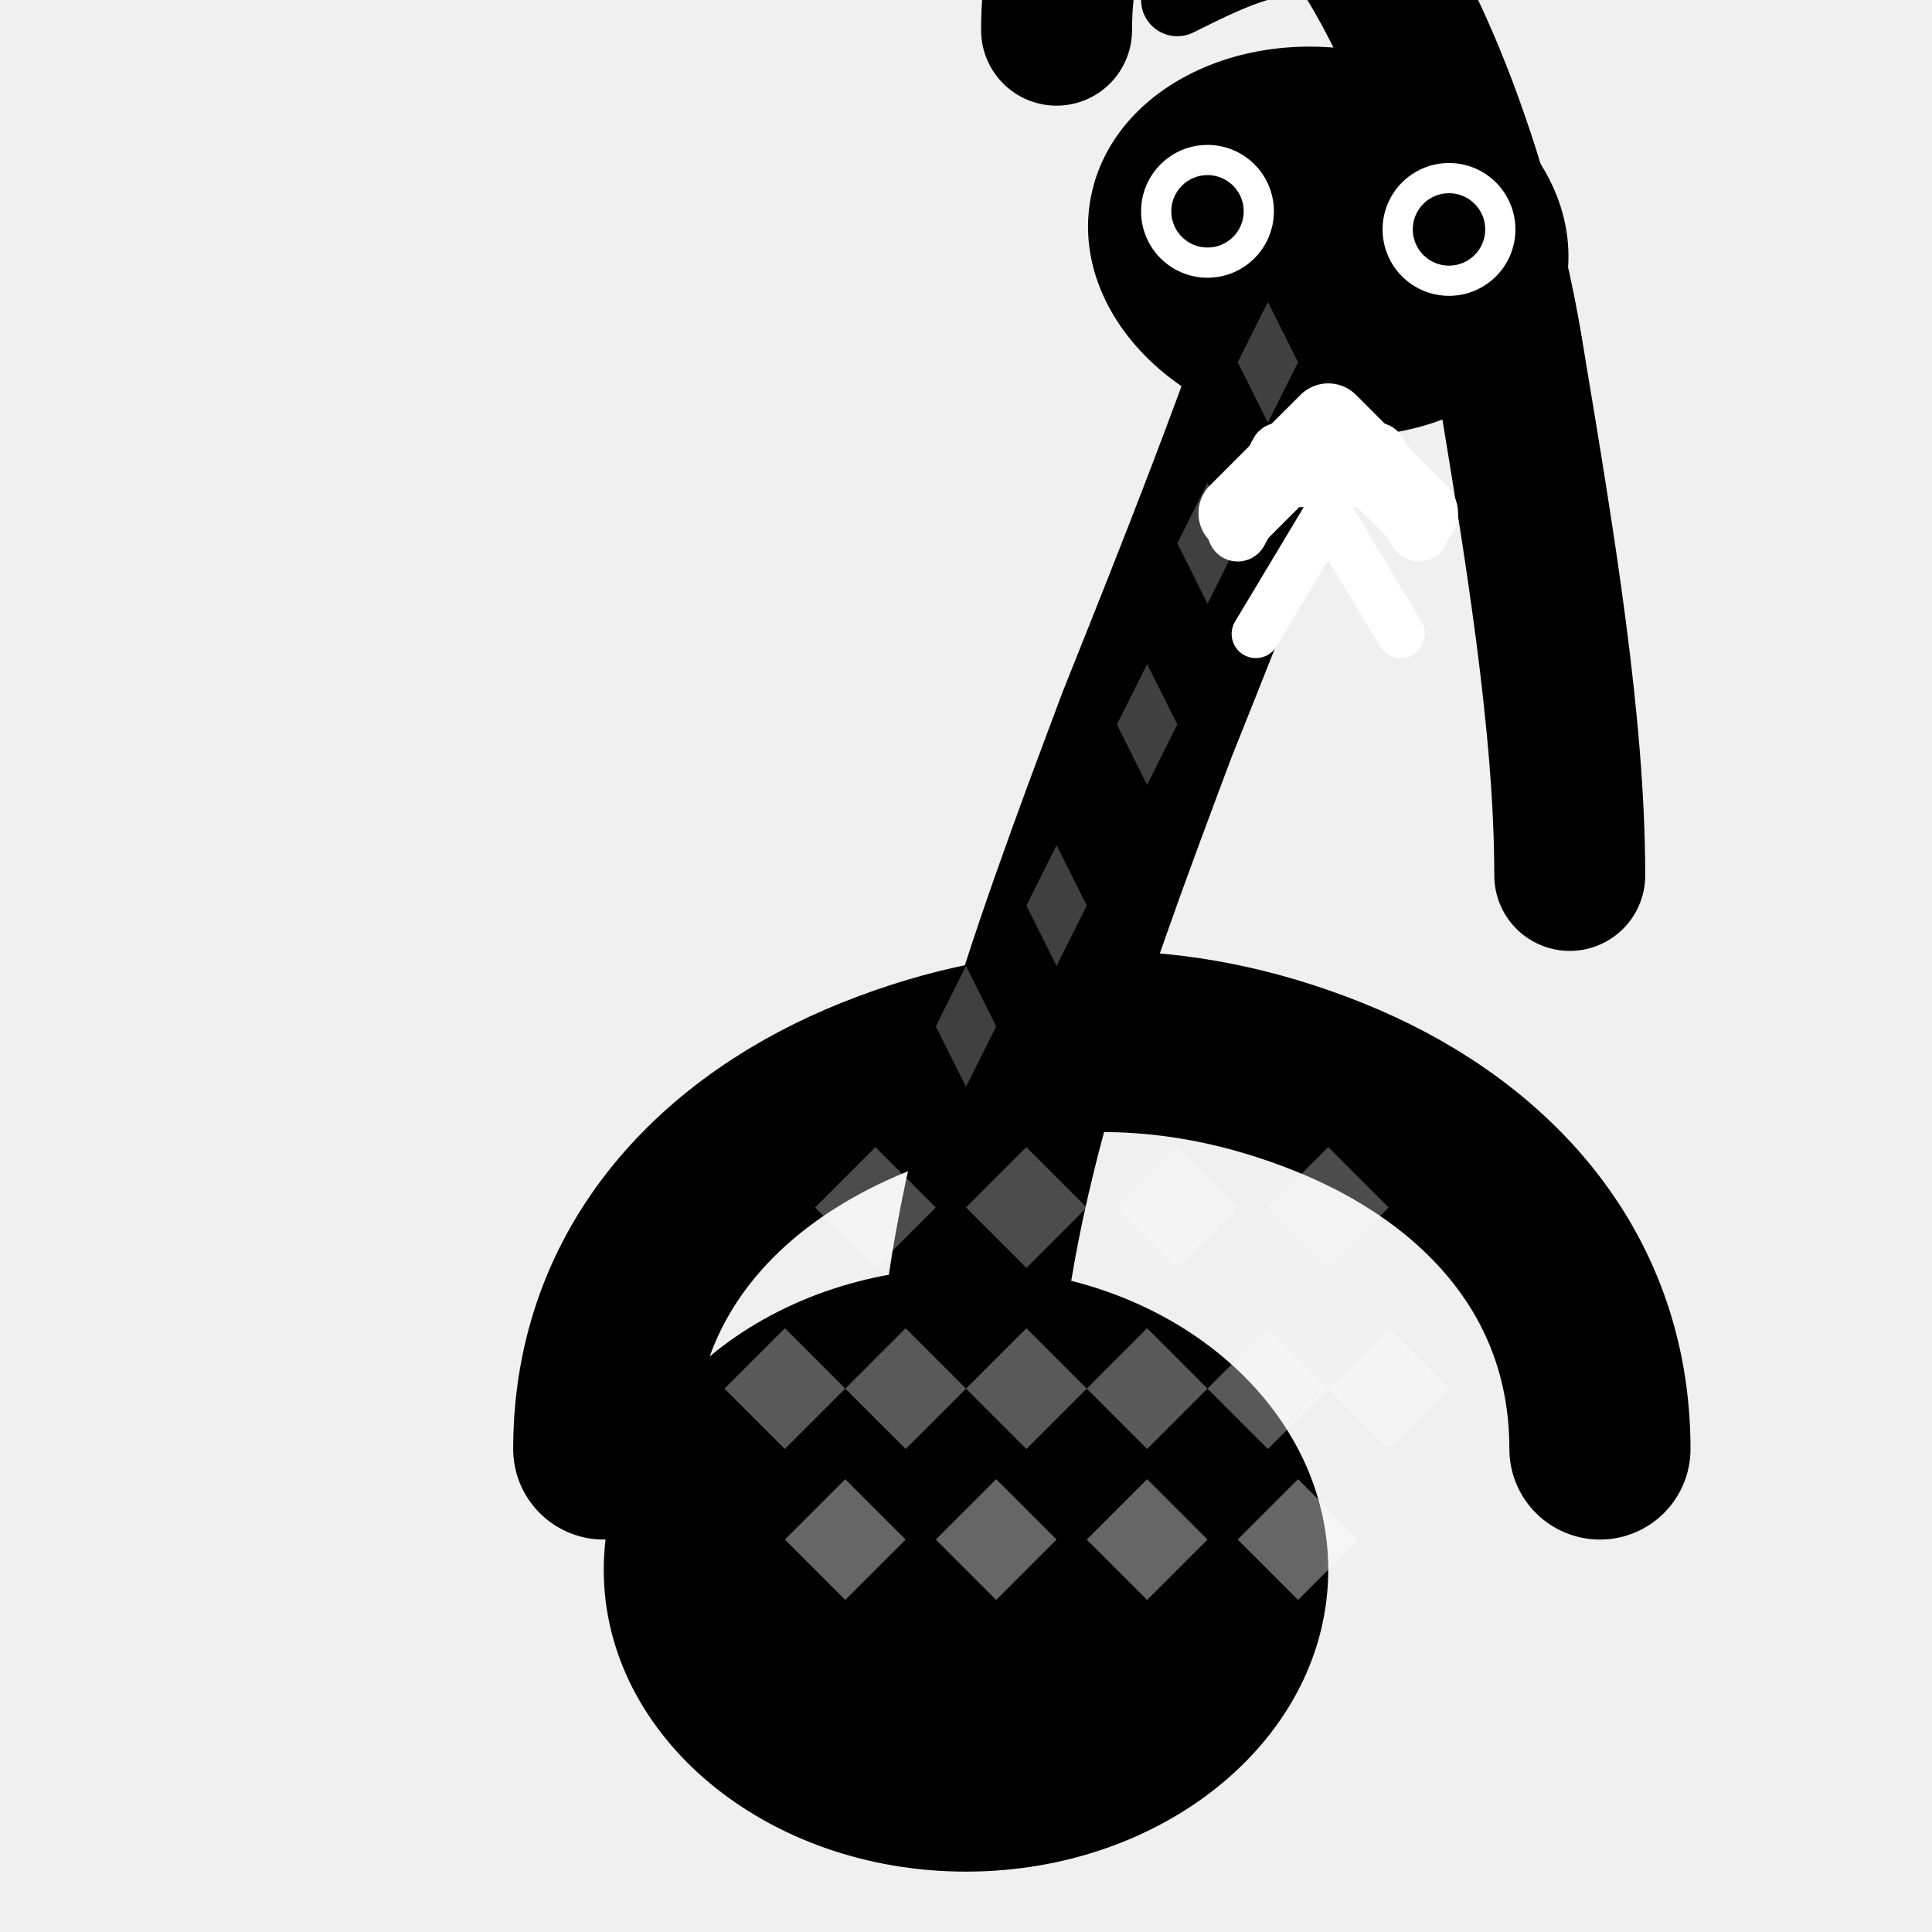
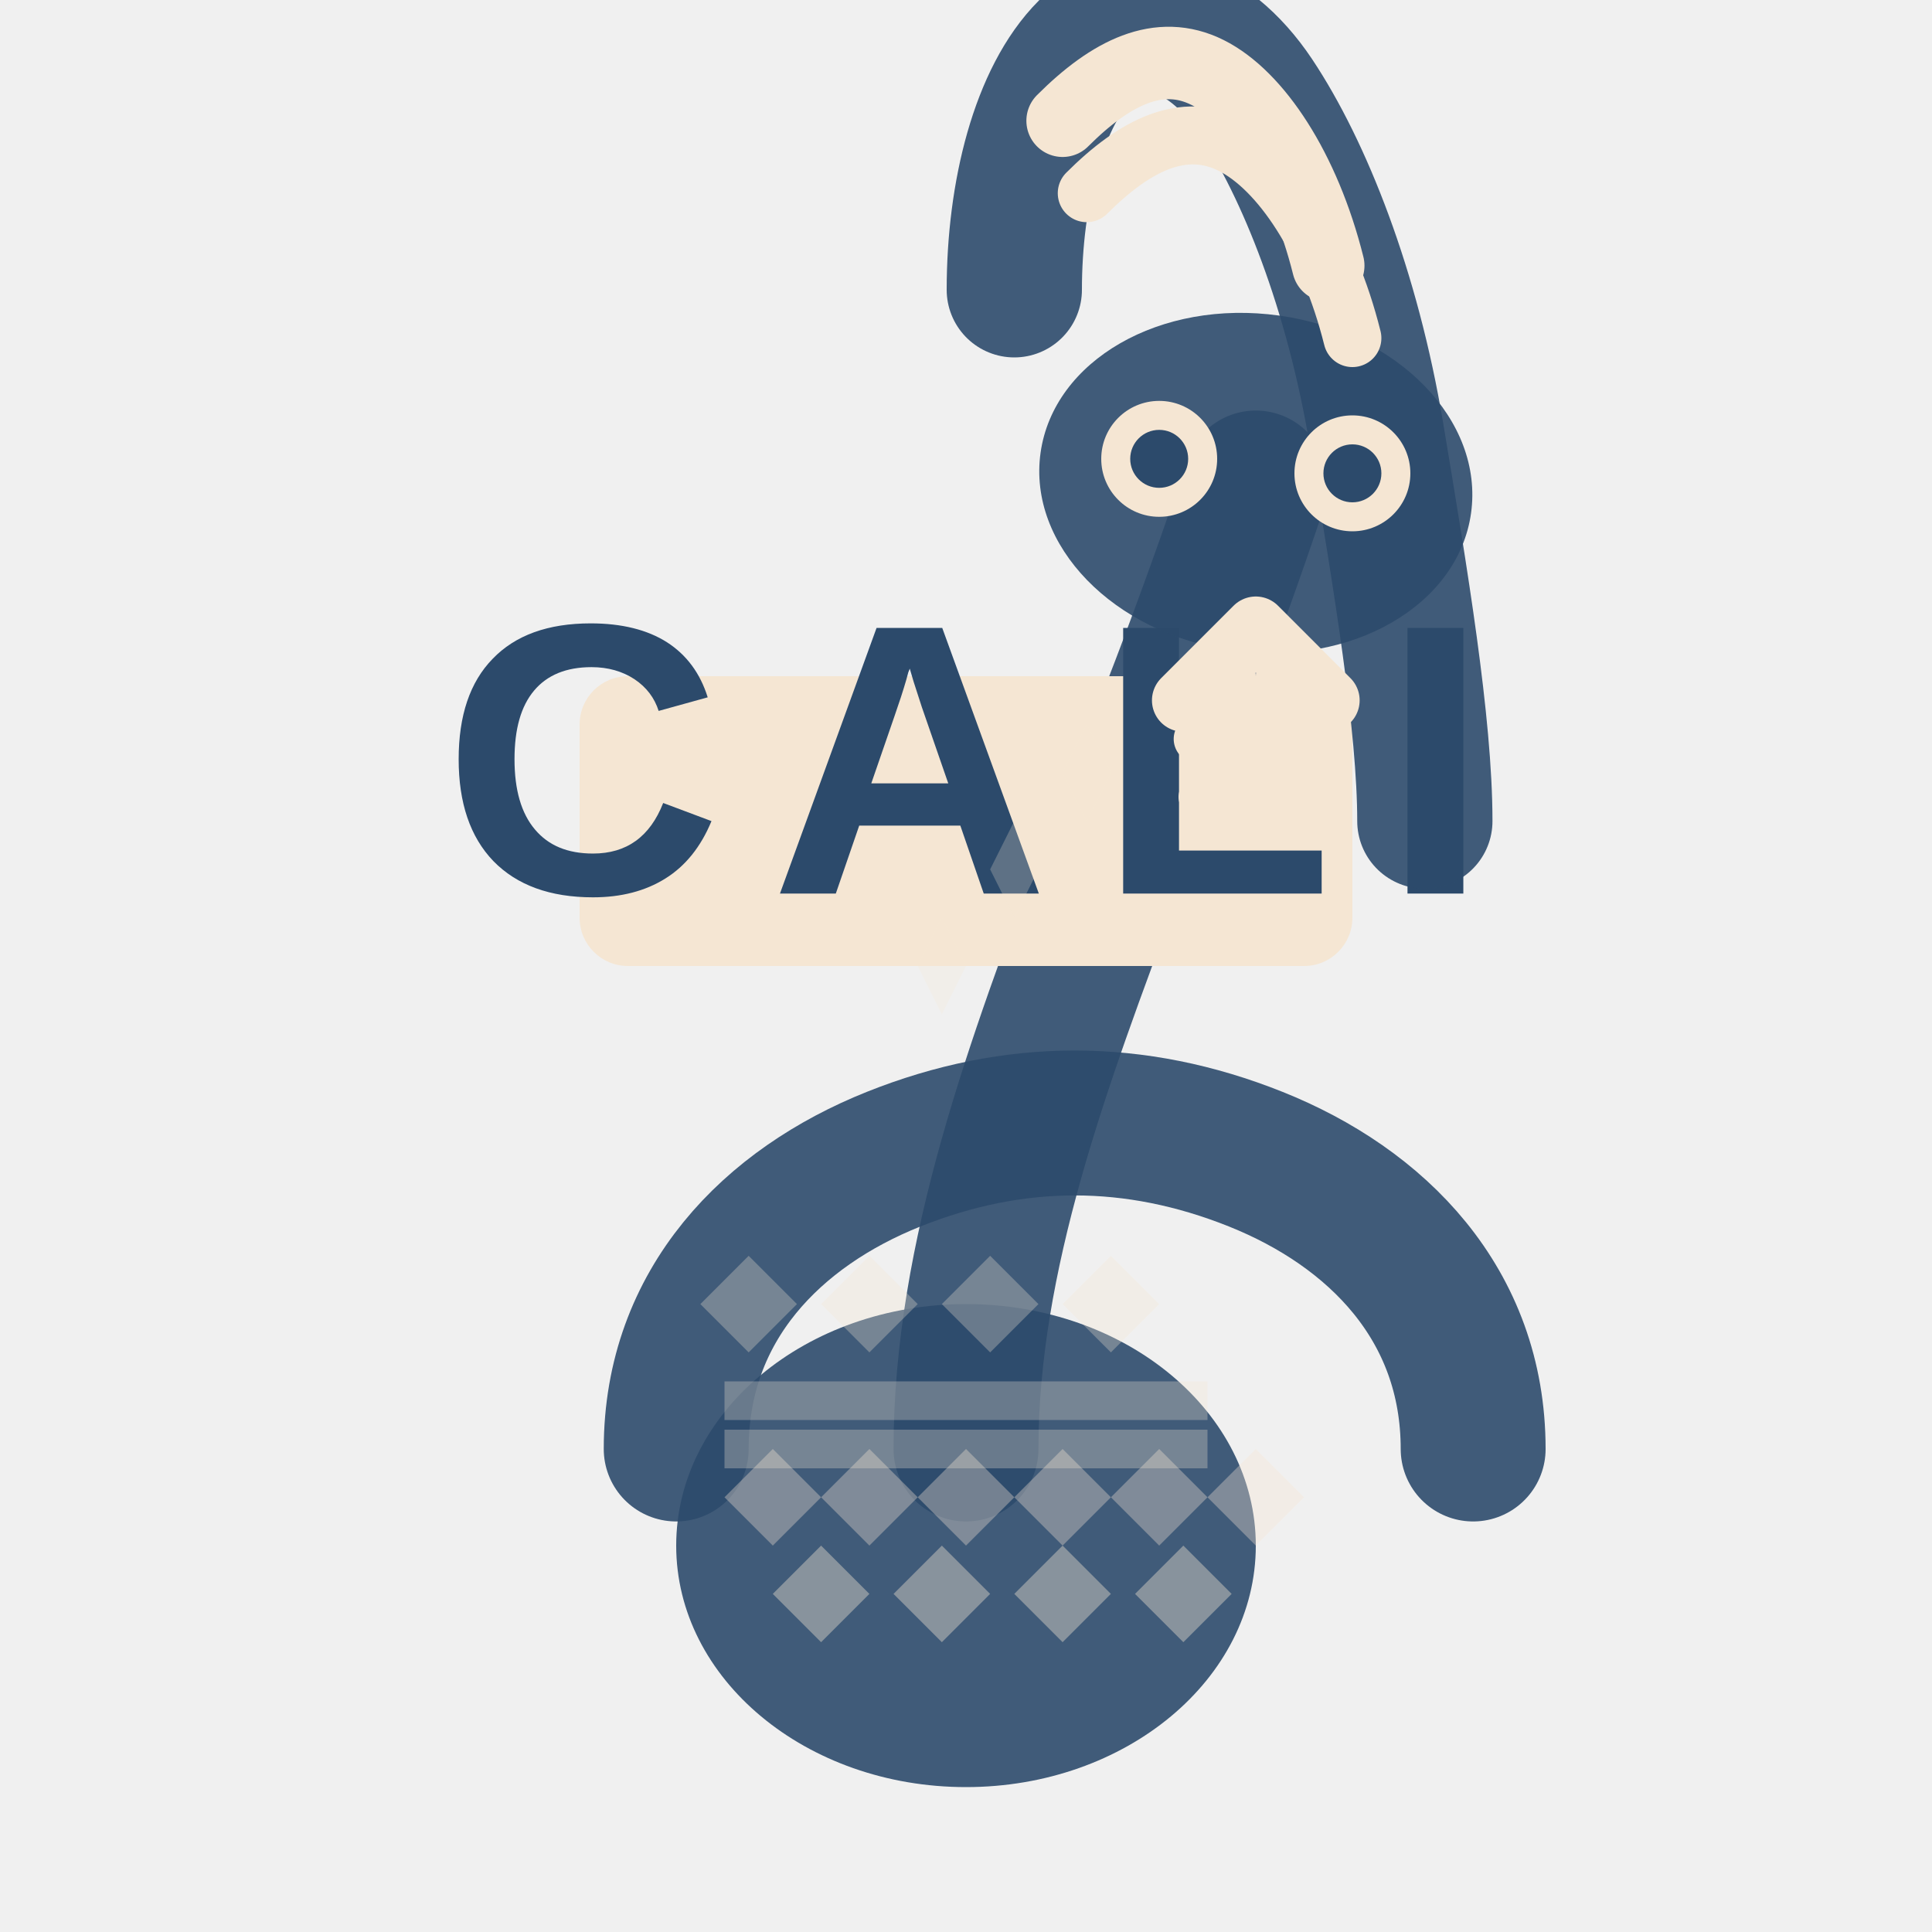
- <svg xmlns="http://www.w3.org/2000/svg" width="32" height="32" viewBox="0 0 32 32" fill="none">
-   <ellipse cx="16" cy="26" rx="6" ry="5" fill="#000" />
-   <path d="M10 24C10 21 12 19 14.5 18C17 17 19.5 17 22 18C24.5 19 26.5 21 26.5 24" stroke="#000" stroke-width="3" stroke-linecap="round" fill="none" />
-   <path d="M16 24C16 20 17.5 16 19 12C20 9.5 21 7 22 4" stroke="#000" stroke-width="3" stroke-linecap="round" fill="none" />
-   <ellipse cx="22" cy="4" rx="4" ry="3.2" fill="#000" transform="rotate(10 22 4)" />
-   <path d="M17.5 0.5C17.5 -1 18 -2 19 -2.5C20 -3 21.5 -2.5 22.5 -1C23.5 0.5 24.5 3 25 6C25.5 9 26 12 26 14.5" stroke="#000" stroke-width="2.5" stroke-linecap="round" fill="none" />
-   <path d="M18.5 -1C19.5 -2 20.5 -2.5 21.5 -2C22.5 -1.5 23.5 0 24.5 2.5C25 4 25.5 6 25.5 8" stroke="#000" stroke-width="1.8" stroke-linecap="round" fill="none" />
-   <path d="M19.5 0C20.5 -0.5 21.5 -1 22.5 -0.5C23.5 0 24.5 1.5 25 3.5" stroke="#000" stroke-width="1.2" stroke-linecap="round" fill="none" />
-   <circle cx="20" cy="3.5" r="1.1" fill="#fff" />
-   <circle cx="20" cy="3.5" r="0.6" fill="#000" />
-   <circle cx="24" cy="3.8" r="1.1" fill="#fff" />
-   <circle cx="24" cy="3.8" r="0.6" fill="#000" />
-   <path d="M22 7L20.5 8.5M22 7L23.5 8.5" stroke="#fff" stroke-width="1.3" stroke-linecap="round" />
-   <path d="M21.2 7.5L20.5 8.8M22.8 7.5L23.5 8.8" stroke="#fff" stroke-width="1" stroke-linecap="round" />
-   <path d="M21.5 8L22.5 8" stroke="#fff" stroke-width="0.8" stroke-linecap="round" />
-   <path d="M22 8.5L20.8 10.5M22 8.5L23.2 10.5" stroke="#fff" stroke-width="0.8" stroke-linecap="round" />
-   <path d="M13 25.5L14 24.5L15 25.5L14 26.5Z" fill="#fff" opacity="0.4" />
-   <path d="M15.5 25.5L16.5 24.5L17.5 25.5L16.5 26.5Z" fill="#fff" opacity="0.4" />
-   <path d="M18 25.5L19 24.5L20 25.5L19 26.5Z" fill="#fff" opacity="0.4" />
-   <path d="M20.5 25.5L21.5 24.5L22.5 25.5L21.5 26.5Z" fill="#fff" opacity="0.4" />
-   <path d="M12 23L13 22L14 23L13 24Z" fill="#fff" opacity="0.35" />
-   <path d="M14 23L15 22L16 23L15 24Z" fill="#fff" opacity="0.35" />
-   <path d="M16 23L17 22L18 23L17 24Z" fill="#fff" opacity="0.35" />
-   <path d="M18 23L19 22L20 23L19 24Z" fill="#fff" opacity="0.35" />
-   <path d="M20 23L21 22L22 23L21 24Z" fill="#fff" opacity="0.35" />
-   <path d="M22 23L23 22L24 23L23 24Z" fill="#fff" opacity="0.35" />
-   <path d="M13.5 20L14.5 19L15.5 20L14.5 21Z" fill="#fff" opacity="0.3" />
-   <path d="M16 20L17 19L18 20L17 21Z" fill="#fff" opacity="0.3" />
-   <path d="M18.5 20L19.5 19L20.5 20L19.5 21Z" fill="#fff" opacity="0.3" />
-   <path d="M21 20L22 19L23 20L22 21Z" fill="#fff" opacity="0.3" />
-   <path d="M15.5 17L16 16L16.5 17L16 18Z" fill="#fff" opacity="0.25" />
-   <path d="M17 15L17.5 14L18 15L17.5 16Z" fill="#fff" opacity="0.25" />
-   <path d="M18.5 12L19 11L19.5 12L19 13Z" fill="#fff" opacity="0.25" />
-   <path d="M19.5 9L20 8L20.5 9L20 10Z" fill="#fff" opacity="0.25" />
-   <path d="M20.5 6L21 5L21.5 6L21 7Z" fill="#fff" opacity="0.25" />
+ <svg xmlns="http://www.w3.org/2000/svg" width="40" height="40" viewBox="0 0 40 40" fill="none">
+   <ellipse cx="20" cy="32" rx="6" ry="5" fill="#2C4A6B" opacity="0.9" />
+   <path d="M14 30C14 27 16 25 18.5 24C21 23 23.5 23 26 24C28.5 25 30.5 27 30.5 30" stroke="#2C4A6B" stroke-width="3" stroke-linecap="round" fill="none" opacity="0.9" />
+   <path d="M20 30C20 26 21.5 22 23 18C24 15.5 25 13 26 10" stroke="#2C4A6B" stroke-width="3" stroke-linecap="round" fill="none" opacity="0.9" />
+   <rect x="12" y="14" width="16" height="6" fill="#F5E6D3" rx="1" />
+   <text x="20" y="18.5" font-family="Arial, sans-serif" font-size="8" font-weight="bold" fill="#2C4A6B" text-anchor="middle" letter-spacing="1">CALI</text>
+   <ellipse cx="26" cy="10" rx="4.5" ry="3.5" fill="#2C4A6B" transform="rotate(8 26 10)" opacity="0.9" />
+   <path d="M21 6C21 4 21.5 2 22.5 1C23.5 0 25 0.5 26 2C27 3.5 28 6 28.5 9C29 12 29.5 15 29.5 17" stroke="#2C4A6B" stroke-width="2.8" stroke-linecap="round" fill="none" opacity="0.9" />
+   <path d="M22 2.5C23 1.5 24 1 25 1.5C26 2 27 3.5 27.5 5.5" stroke="#F5E6D3" stroke-width="1.5" stroke-linecap="round" fill="none" />
+   <path d="M22.5 4C23.5 3 24.5 2.5 25.5 3C26.5 3.5 27.5 5 28 7" stroke="#F5E6D3" stroke-width="1.2" stroke-linecap="round" fill="none" />
+   <circle cx="24" cy="9.5" r="1.2" fill="#F5E6D3" />
+   <circle cx="24" cy="9.5" r="0.6" fill="#2C4A6B" />
+   <circle cx="28" cy="9.8" r="1.2" fill="#F5E6D3" />
+   <circle cx="28" cy="9.8" r="0.6" fill="#2C4A6B" />
+   <path d="M26 13L24.5 14.5M26 13L27.5 14.5" stroke="#F5E6D3" stroke-width="1.3" stroke-linecap="round" />
+   <path d="M25.5 14L24.8 15.3M26.5 14L27.2 15.3" stroke="#F5E6D3" stroke-width="1" stroke-linecap="round" />
+   <path d="M26 14.5L24.8 16.5M26 14.5L27.2 16.5" stroke="#F5E6D3" stroke-width="0.8" stroke-linecap="round" />
+   <path d="M16 33L17 32L18 33L17 34Z" fill="#F5E6D3" opacity="0.4" />
+   <path d="M18.5 33L19.5 32L20.5 33L19.5 34Z" fill="#F5E6D3" opacity="0.4" />
+   <path d="M21 33L22 32L23 33L22 34Z" fill="#F5E6D3" opacity="0.4" />
+   <path d="M23.5 33L24.5 32L25.5 33L24.5 34Z" fill="#F5E6D3" opacity="0.4" />
+   <path d="M15 31L16 30L17 31L16 32Z" fill="#F5E6D3" opacity="0.35" />
+   <path d="M17 31L18 30L19 31L18 32Z" fill="#F5E6D3" opacity="0.35" />
+   <path d="M19 31L20 30L21 31L20 32Z" fill="#F5E6D3" opacity="0.35" />
+   <path d="M21 31L22 30L23 31L22 32Z" fill="#F5E6D3" opacity="0.35" />
+   <path d="M23 31L24 30L25 31L24 32Z" fill="#F5E6D3" opacity="0.35" />
+   <path d="M25 31L26 30L27 31L26 32Z" fill="#F5E6D3" opacity="0.35" />
+   <path d="M14.5 27L15.5 26L16.5 27L15.5 28Z" fill="#F5E6D3" opacity="0.3" />
+   <path d="M17 27L18 26L19 27L18 28Z" fill="#F5E6D3" opacity="0.3" />
+   <path d="M19.5 27L20.5 26L21.5 27L20.5 28Z" fill="#F5E6D3" opacity="0.3" />
+   <path d="M22 27L23 26L24 27L23 28Z" fill="#F5E6D3" opacity="0.3" />
+   <path d="M19 20L19.5 19L20 20L19.5 21Z" fill="#F5E6D3" opacity="0.25" />
+   <path d="M20.5 18L21 17L21.5 18L21 19Z" fill="#F5E6D3" opacity="0.25" />
+   <path d="M22 16L22.5 15L23 16L22.5 17Z" fill="#F5E6D3" opacity="0.25" />
+   <path d="M15 29L25 29" stroke="#F5E6D3" stroke-width="0.8" opacity="0.3" />
+   <path d="M15 30L25 30" stroke="#F5E6D3" stroke-width="0.8" opacity="0.3" />
</svg>
